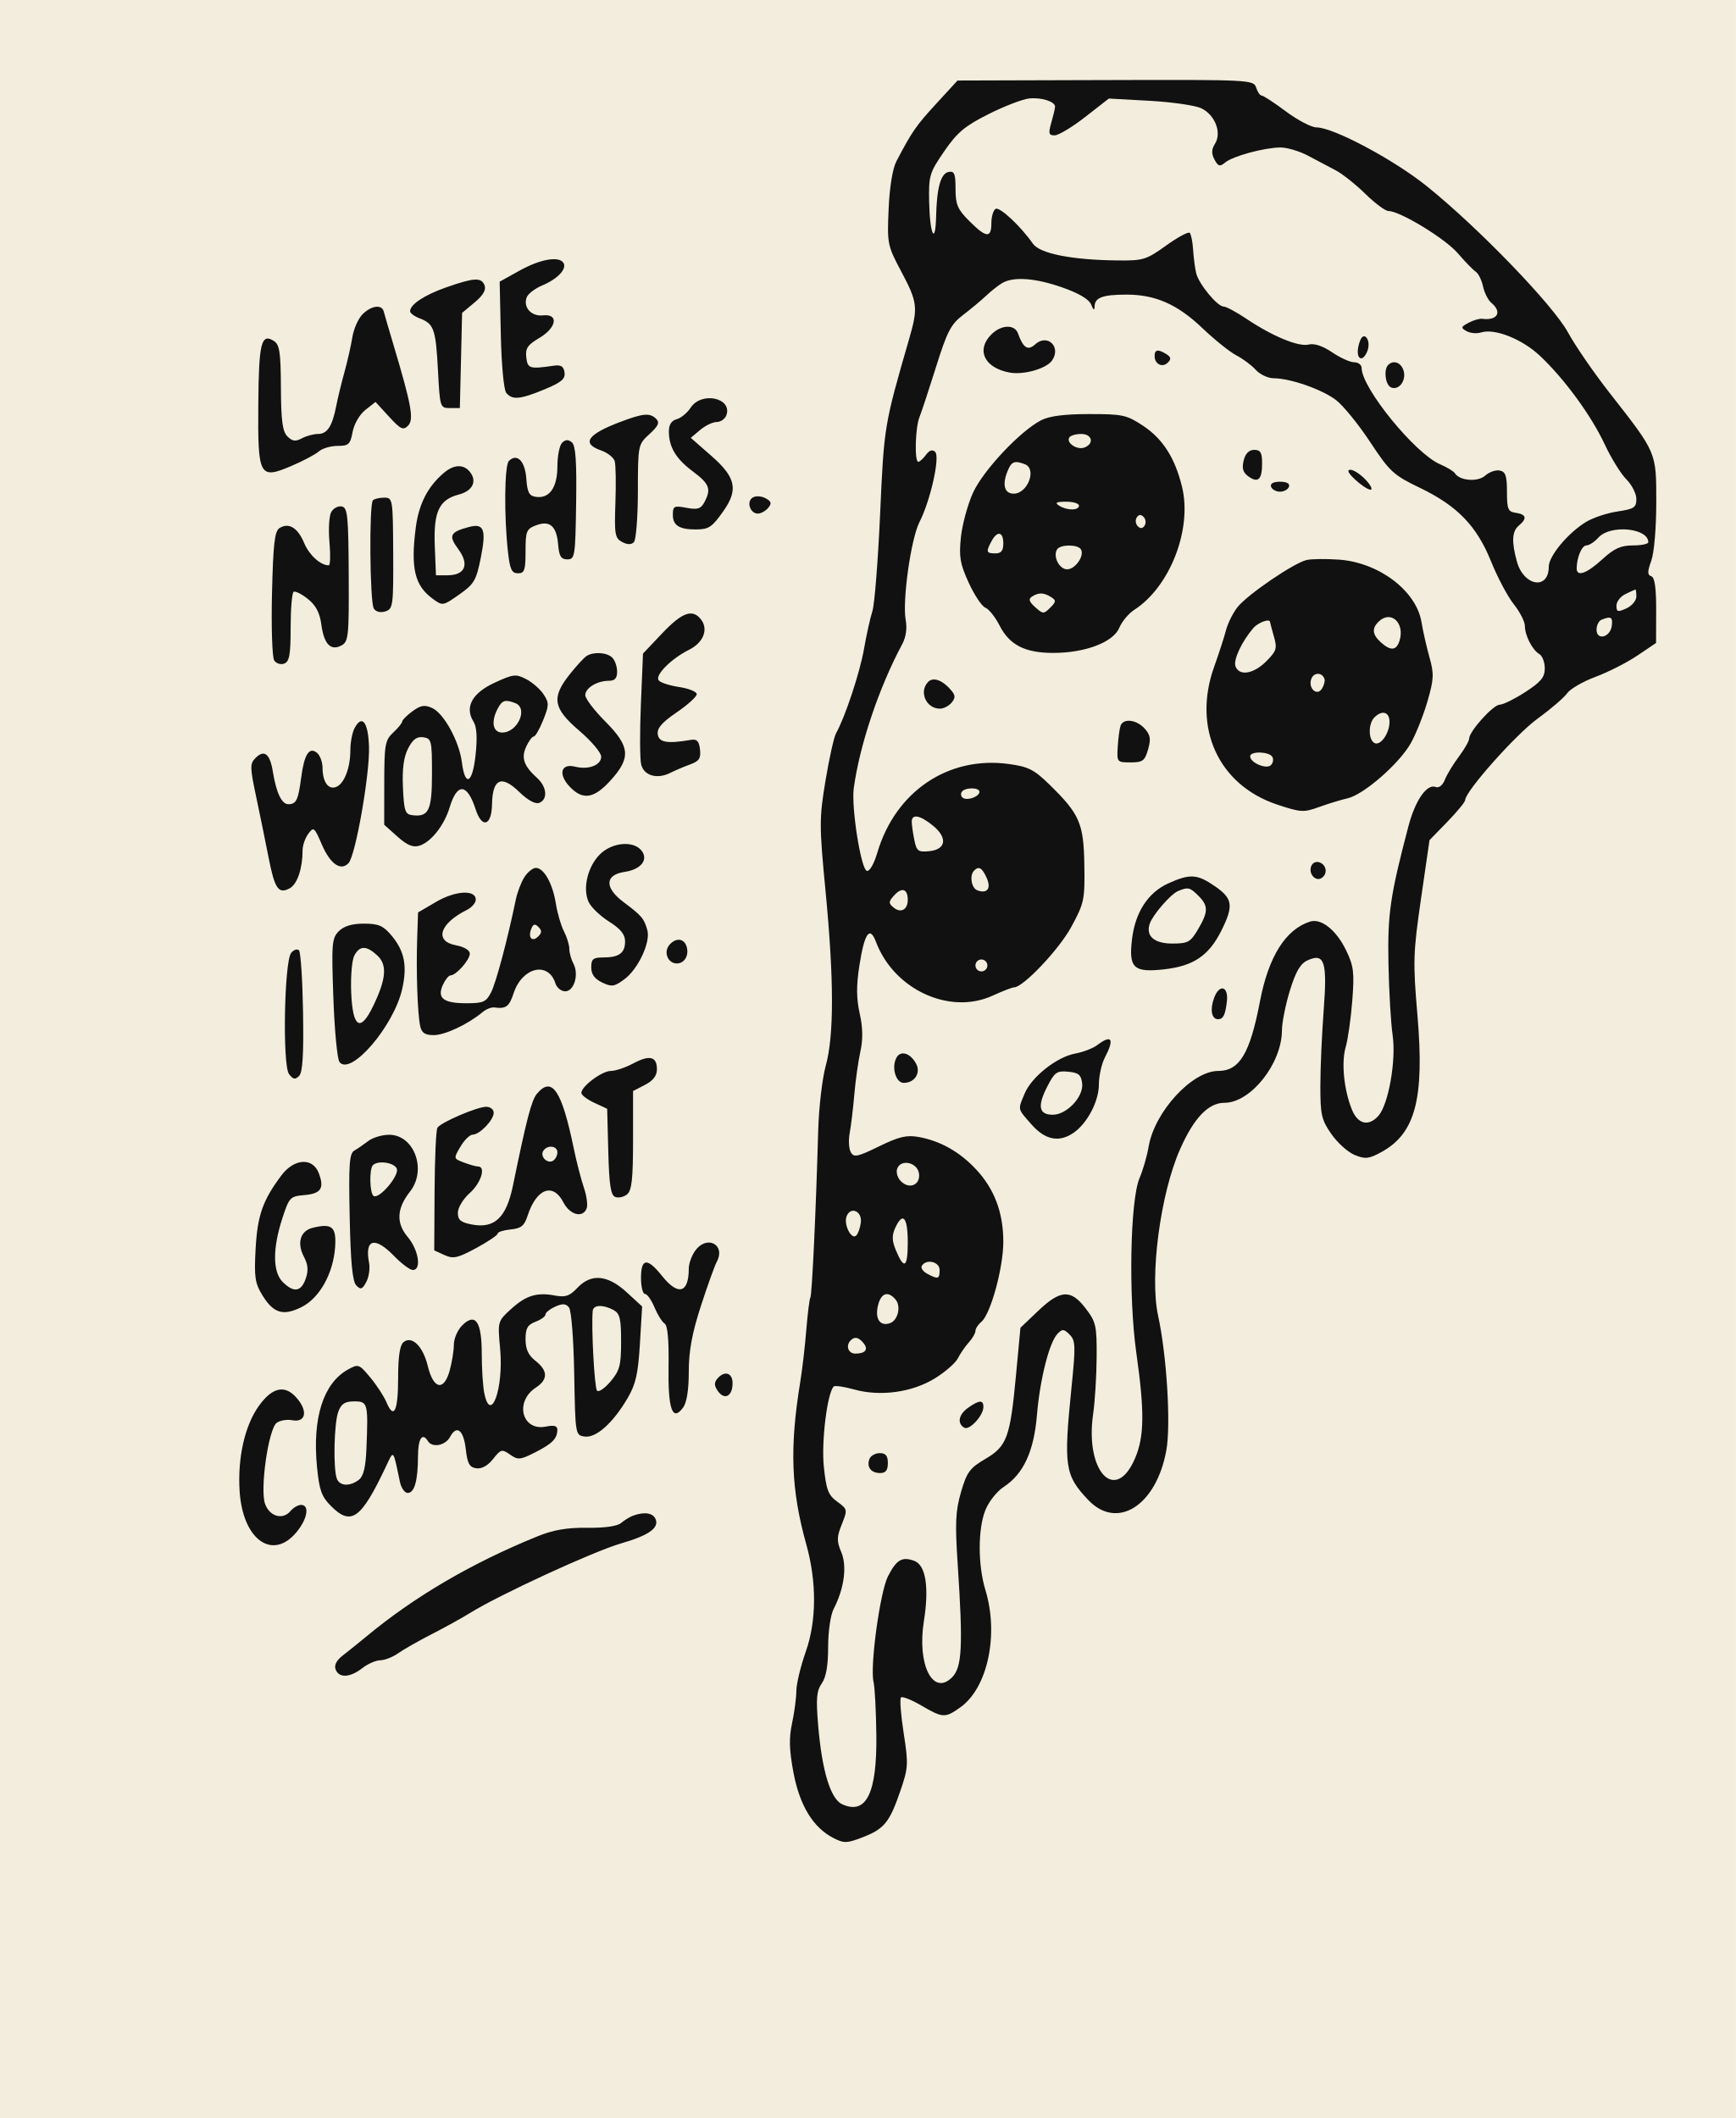
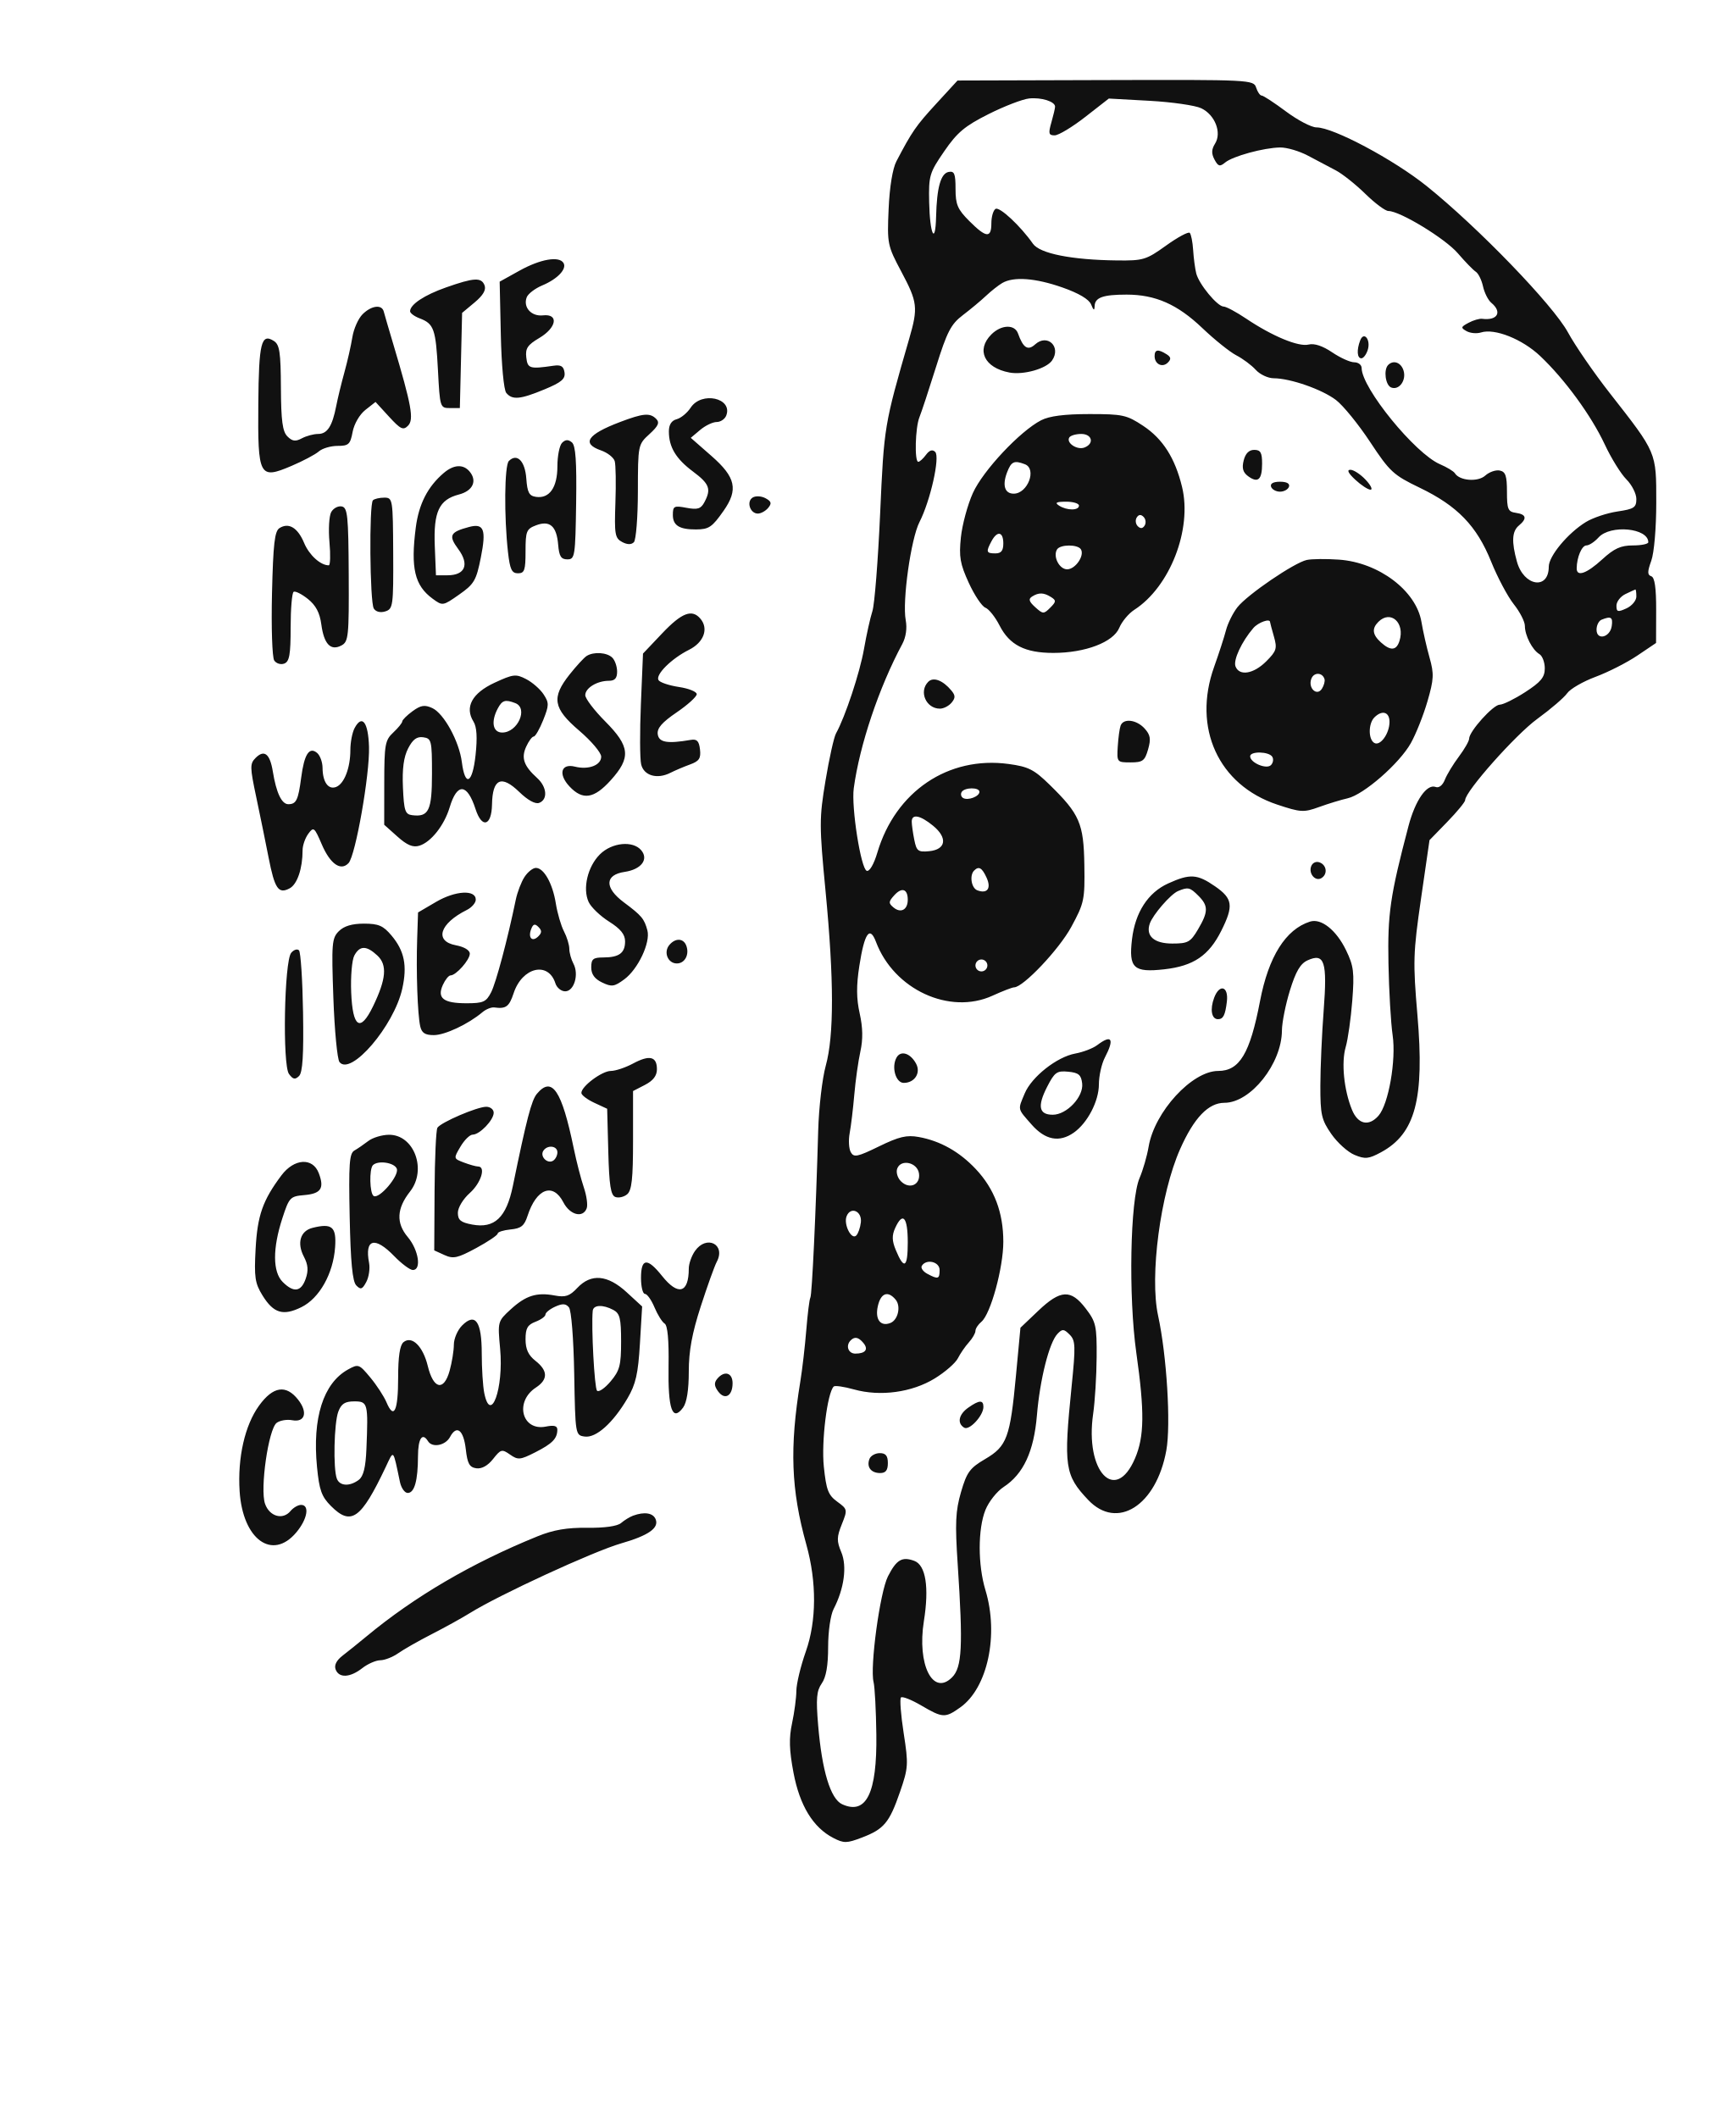
<svg xmlns="http://www.w3.org/2000/svg" viewBox="0 0 436 532" role="img">
-   <rect width="436" height="532" fill="#f2eddc" />
  <path d="M 235.124 26.079 C 230.063 31.588, 229.070 33.025, 225.156 40.500 C 224.190 42.345, 223.434 46.964, 223.193 52.500 C 222.811 61.252, 222.900 61.686, 226.400 68.264 C 230.457 75.888, 230.621 77.270, 228.386 85 C 222.067 106.859, 222.049 106.963, 221.062 129 C 220.533 140.825, 219.660 151.850, 219.122 153.500 C 218.584 155.150, 217.633 159.425, 217.009 163 C 215.969 168.961, 212.294 180.052, 209.980 184.215 C 209.456 185.158, 208.269 190.494, 207.342 196.071 C 205.762 205.586, 205.763 207.302, 207.353 223.856 C 209.484 246.048, 209.499 260.095, 207.400 267.701 C 206.519 270.891, 205.666 278.225, 205.504 284 C 204.929 304.427, 203.951 325.271, 203.536 325.942 C 203.304 326.316, 202.845 329.970, 202.515 334.061 C 202.186 338.153, 201.510 343.975, 201.015 347 C 198.287 363.666, 198.677 374.182, 202.534 388 C 205.153 397.378, 205.102 407.166, 202.395 414.834 C 201.101 418.500, 200.033 422.940, 200.021 424.701 C 200.009 426.461, 199.524 430.122, 198.942 432.835 C 198.136 436.593, 198.221 439.555, 199.299 445.264 C 200.858 453.521, 204.213 459.024, 209.286 461.648 C 211.958 463.029, 212.658 463.020, 216.500 461.553 C 222.034 459.440, 223.385 457.818, 226.055 450.084 C 228.145 444.031, 228.197 443.196, 226.973 435.329 C 226.260 430.743, 225.954 426.713, 226.293 426.374 C 226.632 426.035, 228.923 426.937, 231.383 428.379 C 236.797 431.552, 237.378 431.579, 241.211 428.849 C 248.059 423.974, 250.914 410.629, 247.511 399.409 C 245.592 393.083, 245.591 384.062, 247.509 379.270 C 248.340 377.197, 250.396 374.600, 252.080 373.500 C 257.051 370.251, 259.681 364.589, 260.441 355.500 C 261.197 346.457, 263.529 337.217, 265.606 335.036 C 266.828 333.752, 267.204 333.775, 268.653 335.224 C 270.136 336.708, 270.188 338.039, 269.153 348.247 C 267.113 368.367, 267.429 370.530, 273.316 376.750 C 280.591 384.436, 290.425 378.200, 292.945 364.303 C 294.118 357.834, 293.056 340.473, 290.875 330.463 C 288.710 320.528, 291.452 299.796, 296.409 288.627 C 299.899 280.765, 303.508 277, 307.554 277 C 314.130 277, 321.928 267.191, 321.978 258.855 C 321.990 256.851, 322.895 252.313, 323.989 248.771 C 325.463 243.999, 326.609 242.044, 328.413 241.222 C 332.676 239.279, 333.401 241.525, 332.465 253.774 C 332.015 259.673, 331.639 268.177, 331.632 272.670 C 331.619 279.977, 331.910 281.262, 334.382 284.829 C 335.902 287.023, 338.528 289.390, 340.217 290.090 C 342.884 291.195, 343.758 291.108, 346.863 289.431 C 355.493 284.770, 357.813 276.042, 356.014 255 C 354.868 241.585, 354.935 239.398, 356.909 225.766 L 359.044 211.032 363.522 206.424 C 365.985 203.890, 368 201.437, 368 200.974 C 368 198.804, 380.672 184.534, 386.117 180.572 C 389.473 178.130, 392.849 175.233, 393.619 174.134 C 394.388 173.036, 397.601 171.177, 400.759 170.003 C 403.916 168.829, 408.626 166.435, 411.224 164.684 L 415.948 161.500 415.974 153.333 C 415.992 147.671, 415.617 145.038, 414.750 144.746 C 413.750 144.410, 413.750 143.629, 414.750 140.842 C 415.466 138.847, 416 132.611, 416 126.248 C 416 113.461, 416.188 113.903, 404.295 98.707 C 400.331 93.643, 395.620 86.800, 393.826 83.500 C 390.083 76.619, 371.256 57.118, 358.331 46.735 C 350.055 40.086, 334.871 32, 330.661 32 C 329.396 32, 325.949 30.200, 323 28 C 320.051 25.800, 317.300 24, 316.887 24 C 316.473 24, 315.849 23.100, 315.500 22 C 314.879 20.045, 314.037 20.003, 277.683 20.113 L 240.500 20.226 235.124 26.079 M 258.500 24.733 C 256.850 24.902, 252.257 26.670, 248.292 28.661 C 242.322 31.660, 240.410 33.264, 237.157 38.005 C 233.439 43.423, 233.238 44.104, 233.375 50.791 C 233.542 58.896, 234.941 61.804, 235.118 54.417 C 235.294 47.120, 236.287 43.568, 238.258 43.189 C 239.711 42.909, 240 43.619, 240 47.460 C 240 51.383, 240.514 52.581, 243.467 55.533 C 247.703 59.770, 249 59.893, 249 56.059 C 249 54.441, 249.472 52.827, 250.048 52.470 C 251.053 51.849, 256.305 56.742, 259.444 61.223 C 261.173 63.692, 269.175 65.283, 280.535 65.417 C 287.153 65.495, 287.885 65.273, 292.883 61.681 C 295.805 59.581, 298.477 58.144, 298.821 58.488 C 299.165 58.831, 299.551 60.775, 299.680 62.806 C 299.808 64.838, 300.158 67.478, 300.457 68.673 C 301.132 71.378, 305.775 76.999, 307.339 77.004 C 307.978 77.007, 310.525 78.370, 313 80.034 C 319.550 84.438, 326.153 87.178, 328.685 86.543 C 330.105 86.186, 332.212 86.883, 334.587 88.494 C 336.617 89.872, 339.116 91, 340.140 91 C 341.163 91, 342 91.651, 342 92.446 C 342 97.448, 355.425 113.928, 361.682 116.607 C 363.432 117.357, 365.115 118.377, 365.422 118.874 C 366.595 120.771, 371.203 121.126, 373.043 119.461 C 374.038 118.561, 375.672 117.987, 376.676 118.185 C 378.149 118.477, 378.500 119.504, 378.500 123.523 C 378.500 127.923, 378.761 128.537, 380.750 128.820 C 383.365 129.191, 383.614 130.246, 381.500 132 C 379.755 133.448, 379.614 136.069, 381.009 141.091 C 382.730 147.288, 389 148.264, 389 142.335 C 389 139.672, 393.802 133.897, 398.320 131.126 C 400.069 130.053, 403.637 128.860, 406.250 128.474 C 410.422 127.858, 411 127.477, 411 125.341 C 411 124.003, 409.874 121.783, 408.497 120.406 C 407.120 119.029, 404.677 115.087, 403.068 111.645 C 399.668 104.374, 392.995 95.239, 386.827 89.413 C 382.329 85.165, 375.416 82.416, 371.976 83.508 C 370.911 83.846, 369.284 83.699, 368.360 83.182 C 366.847 82.335, 366.896 82.126, 368.851 81.080 C 370.046 80.440, 371.580 79.989, 372.261 80.077 C 376.131 80.576, 377.381 78.391, 374.564 76.053 C 373.775 75.398, 372.839 73.546, 372.486 71.937 C 372.133 70.328, 371.316 68.672, 370.670 68.256 C 370.025 67.840, 368.001 65.759, 366.174 63.631 C 362.990 59.923, 351.624 53, 348.720 53 C 347.955 53, 345.343 51.055, 342.915 48.678 C 340.487 46.302, 337.150 43.651, 335.500 42.789 C 333.850 41.927, 330.717 40.272, 328.539 39.111 C 326.360 37.950, 323.210 37.020, 321.539 37.044 C 317.410 37.104, 309.631 39.232, 307.709 40.826 C 306.385 41.925, 305.968 41.809, 305.047 40.088 C 304.238 38.576, 304.274 37.534, 305.187 36.072 C 306.912 33.310, 305.171 28.849, 301.723 27.196 C 300.222 26.476, 294.382 25.633, 288.746 25.321 L 278.500 24.755 272.575 29.377 C 269.317 31.920, 265.860 34, 264.895 34 C 263.391 34, 263.273 33.536, 264.070 30.757 C 264.581 28.973, 265 27.189, 265 26.792 C 265 25.503, 261.572 24.417, 258.500 24.733 M 130.500 67.974 L 125.500 70.750 125.789 84.070 C 125.955 91.720, 126.539 97.945, 127.162 98.695 C 128.676 100.519, 130.654 100.334, 136.774 97.798 C 141.012 96.042, 142.026 95.182, 141.790 93.548 C 141.564 91.987, 140.899 91.587, 138.997 91.866 C 133.027 92.740, 132.509 92.580, 132.184 89.755 C 131.926 87.513, 132.521 86.625, 135.434 84.906 C 139.822 82.317, 140.415 78.769, 136.385 79.212 C 133.446 79.536, 131.332 77.184, 132.297 74.668 C 132.636 73.785, 134.395 72.444, 136.206 71.687 C 140.044 70.082, 142.448 67.533, 141.527 66.044 C 140.422 64.256, 135.712 65.081, 130.500 67.974 M 112 72.206 C 106.566 74.122, 103 76.489, 103 78.180 C 103 78.658, 104.081 79.461, 105.403 79.963 C 108.994 81.328, 109.454 82.635, 110 93 C 110.491 102.333, 110.544 102.500, 113 102.500 L 115.500 102.500 115.784 90.545 L 116.067 78.590 119.207 75.968 C 121.344 74.184, 122.142 72.812, 121.705 71.673 C 120.915 69.614, 119.061 69.716, 112 72.206 M 251.740 71.085 C 250.773 71.649, 248.935 73.098, 247.657 74.305 C 246.378 75.512, 243.759 77.695, 241.837 79.156 C 238.846 81.429, 237.875 83.304, 235.103 92.156 C 233.322 97.845, 231.445 103.534, 230.932 104.797 C 229.881 107.386, 229.657 116, 230.640 116 C 230.992 116, 231.861 115.213, 232.572 114.250 C 233.446 113.067, 234.198 112.827, 234.892 113.510 C 236.154 114.751, 233.680 125.795, 230.947 131.122 C 228.793 135.318, 226.593 150.984, 227.486 155.764 C 227.868 157.809, 227.546 160.051, 226.625 161.764 C 220.793 172.613, 215.913 187.120, 214.437 198 C 213.791 202.757, 216.228 218.243, 217.699 218.733 C 218.397 218.966, 219.493 217.079, 220.363 214.150 C 224.925 198.789, 238.182 189.840, 253.332 191.896 C 258.303 192.571, 259.718 193.286, 263.609 197.089 C 271.188 204.498, 272.188 206.806, 272.354 217.286 C 272.492 226.018, 272.321 226.831, 269.066 232.833 C 266.013 238.464, 256.989 248, 254.712 248 C 254.260 248, 251.811 248.947, 249.269 250.105 C 238.497 255.013, 224.520 248.553, 220.021 236.587 C 218.462 232.441, 217.124 234.355, 215.847 242.555 C 215.064 247.583, 215.086 250.805, 215.927 254.563 C 216.720 258.106, 216.774 261.063, 216.102 264.099 C 215.566 266.520, 214.878 271.400, 214.573 274.944 C 214.267 278.488, 213.746 282.839, 213.413 284.612 C 213.080 286.385, 213.204 288.543, 213.689 289.408 C 214.459 290.784, 215.346 290.602, 220.789 287.946 C 225.807 285.498, 227.735 285.043, 230.755 285.591 C 236.168 286.573, 240.987 289.285, 245.104 293.665 C 249.750 298.609, 252 304.564, 252 311.915 C 252 318.445, 248.812 330.081, 246.497 332.003 C 245.674 332.686, 245 333.717, 245 334.294 C 245 334.871, 244.252 336.169, 243.339 337.178 C 242.425 338.188, 241.188 339.988, 240.589 341.178 C 239.990 342.368, 237.373 344.646, 234.774 346.241 C 229.046 349.754, 221.070 350.839, 214.497 348.999 C 211.992 348.298, 209.700 347.966, 209.404 348.262 C 207.781 349.886, 206.270 362.114, 206.919 368.382 C 207.525 374.239, 208.023 375.541, 210.283 377.188 C 212.879 379.079, 212.904 379.200, 211.436 382.869 C 210.147 386.091, 210.129 387.077, 211.309 389.884 C 212.792 393.411, 212.029 399.046, 209.378 404.154 C 208.599 405.656, 208 409.794, 208 413.682 C 208 418.362, 207.490 421.283, 206.401 422.838 C 205.097 424.699, 204.929 426.631, 205.488 433.310 C 206.449 444.786, 208.596 451.859, 211.525 453.193 C 217.588 455.956, 220.303 450.413, 220.110 435.664 C 220.032 429.644, 219.719 423.730, 219.416 422.521 C 218.459 418.707, 221.016 399.889, 223.027 395.947 C 225.171 391.745, 226.577 390.920, 229.650 392.062 C 232.526 393.132, 233.407 398.693, 232.048 407.199 C 230.302 418.128, 234.315 426.129, 239.129 421.315 C 241.642 418.802, 241.906 413.523, 240.547 392.990 C 239.855 382.543, 239.992 379.538, 241.378 374.771 C 242.829 369.779, 243.591 368.738, 247.438 366.484 C 252.913 363.275, 253.716 361.102, 255.175 345.533 L 256.303 333.500 260.770 329.250 C 266.378 323.914, 268.973 323.788, 272.699 328.670 C 275.279 332.050, 275.495 333.016, 275.441 340.920 C 275.409 345.639, 275.013 352.043, 274.561 355.152 C 272.460 369.624, 280.155 377.803, 285.075 366.326 C 287.429 360.834, 287.506 354.646, 285.405 339.784 C 283.405 325.644, 283.857 301.388, 286.222 295.898 C 287.076 293.917, 288.099 290.372, 288.497 288.020 C 289.977 279.260, 299.401 269, 305.967 269 C 311.340 269, 313.955 264.637, 316.475 251.468 C 318.618 240.268, 322.917 233.431, 329.037 231.488 C 331.843 230.598, 335.633 233.611, 338.090 238.687 C 340.005 242.642, 340.200 244.227, 339.647 251.354 C 339.300 255.834, 338.556 261.075, 337.995 263 C 336.859 266.893, 337.550 273.794, 339.572 278.750 C 341.066 282.411, 343.788 283.024, 346.231 280.250 C 348.760 277.378, 350.706 266.279, 349.781 260 C 349.336 256.975, 348.865 248.875, 348.736 242 C 348.500 229.511, 349.154 225.022, 353.763 207.500 C 355.466 201.023, 358.383 196.826, 360.593 197.674 C 361.415 197.990, 362.347 197.254, 362.900 195.852 C 363.410 194.558, 364.991 191.950, 366.414 190.056 C 367.836 188.161, 369 186.126, 369 185.534 C 369 183.718, 375.048 177, 376.683 177 C 377.529 177, 380.421 175.574, 383.110 173.832 C 387.032 171.290, 388 170.113, 388 167.881 C 388 166.351, 387.391 164.740, 386.646 164.300 C 384.863 163.247, 383 159.620, 383 157.203 C 383 156.143, 381.745 153.695, 380.210 151.764 C 378.676 149.833, 376.116 145.015, 374.523 141.058 C 370.914 132.092, 366.044 127.058, 356.572 122.502 C 349.978 119.331, 349.060 118.483, 344.138 111.023 C 341.215 106.592, 337.357 101.849, 335.565 100.482 C 332.056 97.805, 324.108 95.028, 319.905 95.011 C 318.478 95.005, 316.454 94.054, 315.407 92.898 C 314.361 91.741, 312.167 90.103, 310.531 89.258 C 308.896 88.412, 305.038 85.317, 301.959 82.379 C 295.733 76.441, 290.197 74, 282.956 74 C 277.055 74, 275.019 74.725, 274.937 76.857 C 274.888 78.109, 274.678 78.019, 274.052 76.476 C 273.525 75.175, 270.957 73.653, 266.866 72.216 C 260.072 69.829, 254.600 69.420, 251.740 71.085 M 91.056 78.944 C 89.986 80.014, 88.838 82.601, 88.503 84.694 C 88.168 86.787, 87.270 90.750, 86.509 93.500 C 85.747 96.250, 84.817 100.075, 84.443 102 C 83.459 107.064, 82.203 109, 79.899 109 C 78.782 109, 76.946 109.494, 75.818 110.098 C 74.214 110.956, 73.423 110.851, 72.190 109.618 C 70.959 108.388, 70.600 105.700, 70.556 97.386 C 70.509 88.432, 70.225 86.556, 68.778 85.638 C 65.617 83.633, 65.003 86.113, 64.878 101.393 C 64.729 119.744, 65.116 120.474, 73.186 117.040 C 76.109 115.797, 79.210 114.154, 80.079 113.390 C 80.947 112.625, 83.064 112, 84.783 112 C 87.567 112, 87.982 111.615, 88.569 108.482 C 88.946 106.473, 90.321 104.106, 91.775 102.962 L 94.321 100.960 97.703 104.652 C 100.620 107.836, 101.278 108.148, 102.488 106.922 C 104.012 105.378, 103.367 101.813, 98.796 86.500 C 97.647 82.650, 96.562 78.938, 96.385 78.250 C 95.906 76.392, 93.264 76.736, 91.056 78.944 M 249 84 C 245.096 87.904, 247.226 92.389, 253.549 93.575 C 257.067 94.235, 262.804 92.614, 264.235 90.557 C 266.621 87.124, 263.069 83.722, 259.999 86.501 C 258.162 88.164, 256.995 87.419, 255.687 83.750 C 254.851 81.407, 251.467 81.533, 249 84 M 341.633 85.515 C 340.716 87.903, 340.856 90, 341.933 90 C 342.446 90, 343.165 89.055, 343.532 87.899 C 344.347 85.331, 342.563 83.091, 341.633 85.515 M 290 89.441 C 290 91.480, 291.960 92.440, 293.329 91.071 C 294.201 90.199, 294.119 89.687, 292.992 88.974 C 290.881 87.640, 290 87.777, 290 89.441 M 348.667 91.667 C 347.453 92.881, 347.975 96.777, 349.427 97.334 C 351.423 98.099, 353.294 95.503, 352.515 93.048 C 351.877 91.036, 349.979 90.354, 348.667 91.667 M 173.476 102.396 C 172.613 103.713, 171.028 105.021, 169.953 105.302 C 168.661 105.640, 168 106.674, 168 108.359 C 168 112.301, 169.762 115.234, 174.060 118.442 C 178.206 121.537, 178.689 122.844, 176.914 126.161 C 176.025 127.822, 175.208 128.074, 172.414 127.550 C 169.287 126.963, 169 127.114, 169 129.348 C 169 131.984, 170.643 133.009, 174.832 132.985 C 178.056 132.966, 178.849 132.428, 181.750 128.290 C 185.471 122.982, 184.791 119.874, 178.750 114.577 L 173.500 109.975 175.861 107.987 C 177.159 106.894, 179.024 106, 180.004 106 C 180.984 106, 182.067 105.268, 182.410 104.373 C 184.102 99.965, 176.213 98.219, 173.476 102.396 M 155.698 106.016 C 147.500 109.132, 145.989 111.403, 150.959 113.136 C 152.587 113.703, 154.135 114.917, 154.399 115.834 C 154.664 116.750, 154.741 121.453, 154.570 126.284 C 154.291 134.189, 154.458 135.175, 156.237 136.127 C 157.544 136.826, 158.551 136.849, 159.206 136.194 C 159.751 135.649, 160.205 129.909, 160.215 123.439 C 160.233 111.757, 160.253 111.656, 163.118 109.039 C 165.365 106.987, 165.738 106.138, 164.802 105.202 C 163.242 103.642, 161.544 103.794, 155.698 106.016 M 261.500 105.560 C 256.194 108.298, 246.902 118.204, 244.360 123.833 C 243.036 126.766, 241.680 131.773, 241.346 134.960 C 240.834 139.866, 241.136 141.618, 243.321 146.389 C 244.740 149.489, 246.617 152.300, 247.493 152.636 C 248.369 152.972, 249.970 154.982, 251.052 157.103 C 253.561 162.020, 257.441 164, 264.566 164 C 272.563 164, 279.628 161.311, 281.125 157.698 C 281.775 156.129, 283.475 154.093, 284.903 153.173 C 293.848 147.413, 299.470 132.949, 296.897 122.318 C 295.139 115.056, 292.071 110.236, 287.120 106.956 C 282.996 104.224, 281.968 104, 273.579 104.006 C 267.353 104.010, 263.557 104.499, 261.500 105.560 M 268.570 109.887 C 267.729 111.248, 270.541 113.114, 272.373 112.410 C 274.906 111.438, 274.324 109, 271.559 109 C 270.216 109, 268.871 109.399, 268.570 109.887 M 141.176 111.224 C 140.529 111.871, 140 114.528, 140 117.129 C 140 122.444, 138.010 125.286, 134.625 124.803 C 132.894 124.556, 132.443 123.703, 132.190 120.196 C 131.872 115.780, 129.852 113.748, 127.810 115.790 C 126.698 116.902, 126.580 129.754, 127.598 138.750 C 128.084 143.036, 128.542 144, 130.097 144 C 131.738 144, 132 143.240, 132 138.475 C 132 133.434, 132.229 132.863, 134.622 131.954 C 138.099 130.632, 139.803 132.122, 140.194 136.826 C 140.436 139.731, 140.918 140.500, 142.500 140.500 C 144.396 140.500, 144.511 139.764, 144.708 126.337 C 144.862 115.831, 144.585 111.900, 143.634 111.111 C 142.721 110.354, 142.014 110.386, 141.176 111.224 M 312.372 115.656 C 311.884 117.597, 312.188 118.664, 313.500 119.624 C 315.971 121.430, 317 120.494, 317 116.441 C 317 113.678, 316.610 113, 315.019 113 C 313.709 113, 312.812 113.899, 312.372 115.656 M 252.934 118.672 C 251.702 121.914, 252.358 124, 254.608 124 C 258.124 124, 260.486 117.784, 257.418 116.607 C 254.720 115.572, 253.985 115.910, 252.934 118.672 M 111.478 118.783 C 107.442 122.210, 105.195 126.586, 104.430 132.511 C 103.113 142.702, 104.144 147.069, 108.646 150.371 C 111.180 152.229, 111.223 152.222, 115.348 149.329 C 119.098 146.699, 119.623 145.798, 120.772 140.030 C 122.172 132.997, 121.547 131.374, 117.823 132.364 C 113 133.647, 112.578 134.510, 115.101 137.923 C 117.956 141.784, 116.836 144.500, 112.391 144.500 L 109.500 144.500 109.204 137.145 C 108.858 128.536, 110.276 125.504, 115.254 124.214 C 118.751 123.308, 119.922 120.816, 117.960 118.452 C 116.374 116.541, 113.974 116.664, 111.478 118.783 M 340.405 120.500 C 341.889 121.875, 343.608 123, 344.226 123 C 344.843 123, 344.292 121.875, 343 120.500 C 341.708 119.125, 339.989 118, 339.180 118 C 338.211 118, 338.630 118.854, 340.405 120.500 M 319.250 122.250 C 319.479 122.938, 320.492 123.500, 321.500 123.500 C 322.508 123.500, 323.521 122.938, 323.750 122.250 C 324.014 121.458, 323.189 121, 321.500 121 C 319.811 121, 318.986 121.458, 319.250 122.250 M 189.050 124.969 C 187.417 125.978, 188.388 129, 190.346 129 C 191.121 129, 192.289 128.356, 192.942 127.570 C 193.887 126.432, 193.748 125.935, 192.261 125.140 C 191.226 124.586, 189.793 124.510, 189.050 124.969 M 93.667 125.667 C 92.683 126.651, 92.885 151.271, 93.890 152.857 C 94.414 153.684, 95.547 153.961, 96.789 153.567 C 98.716 152.955, 98.823 152.160, 98.758 138.960 C 98.691 125.307, 98.642 125, 96.511 125 C 95.313 125, 94.033 125.300, 93.667 125.667 M 266 127 C 267.965 128.270, 271 128.270, 271 127 C 271 126.450, 269.538 126.007, 267.750 126.015 C 265.284 126.027, 264.862 126.264, 266 127 M 83.193 128.620 C 82.659 129.574, 82.459 132.975, 82.750 136.177 C 83.040 139.380, 82.961 142, 82.573 142 C 80.490 142, 77.659 139.428, 76.384 136.376 C 74.782 132.543, 72.525 131.179, 70.206 132.642 C 68.978 133.416, 68.613 136.588, 68.317 149.051 C 68.116 157.548, 68.366 165.128, 68.874 165.896 C 69.382 166.663, 70.519 167.015, 71.399 166.677 C 72.693 166.181, 73 164.436, 73 157.590 C 73 152.931, 73.338 148.909, 73.750 148.654 C 74.163 148.399, 75.772 149.204, 77.325 150.442 C 79.328 152.040, 80.311 153.897, 80.704 156.832 C 81.371 161.805, 83.064 163.571, 85.773 162.121 C 87.531 161.181, 87.668 159.839, 87.587 144.316 C 87.510 129.480, 87.306 127.492, 85.832 127.207 C 84.914 127.030, 83.727 127.666, 83.193 128.620 M 285.500 130 C 285.101 130.646, 285.224 131.624, 285.774 132.174 C 286.441 132.841, 287.016 132.783, 287.500 132 C 287.899 131.354, 287.776 130.376, 287.226 129.826 C 286.559 129.159, 285.984 129.217, 285.500 130 M 401.500 135 C 400.505 136.100, 399.137 137, 398.462 137 C 397.306 137, 396.044 139.964, 396.014 142.750 C 395.989 144.971, 398.517 144.084, 402.430 140.500 C 405.422 137.760, 407.092 137, 410.126 137 C 412.257 137, 414 136.640, 414 136.200 C 414 132.622, 404.480 131.708, 401.500 135 M 249.035 135.934 C 247.596 138.623, 247.715 139, 250 139 C 251.467 139, 252 138.333, 252 136.500 C 252 133.523, 250.481 133.233, 249.035 135.934 M 265.494 138.009 C 264.411 139.762, 266.057 143, 268.032 143 C 270.096 143, 272.464 139.559, 271.487 137.979 C 270.693 136.694, 266.294 136.716, 265.494 138.009 M 328.218 140.652 C 325.065 141.337, 313.289 149.362, 310.805 152.521 C 309.682 153.949, 308.388 156.553, 307.930 158.308 C 307.472 160.064, 306.131 164.200, 304.950 167.500 C 299.464 182.828, 306.036 197.187, 320.784 202.095 C 326.712 204.067, 327.440 204.109, 331.326 202.702 C 333.622 201.870, 336.842 200.887, 338.483 200.517 C 342.517 199.608, 351.476 191.790, 354.354 186.667 C 355.642 184.375, 357.522 179.649, 358.532 176.164 C 360.146 170.595, 360.209 169.263, 359.053 165.164 C 358.329 162.599, 357.415 158.572, 357.022 156.215 C 355.713 148.378, 346.313 141.279, 336.306 140.569 C 333.113 140.343, 329.473 140.380, 328.218 140.652 M 408.250 149.220 C 407.012 149.817, 406 151.127, 406 152.131 C 406 153.716, 406.330 153.807, 408.500 152.818 C 409.875 152.192, 411 150.851, 411 149.839 C 411 148.828, 410.887 148.030, 410.750 148.068 C 410.613 148.105, 409.488 148.624, 408.250 149.220 M 259.226 149.839 C 258.255 150.455, 258.440 151.089, 260.007 152.507 C 261.950 154.265, 262.156 154.273, 263.781 152.647 C 265.287 151.141, 265.314 150.810, 264 149.979 C 262.164 148.818, 260.893 148.781, 259.226 149.839 M 166.318 159.082 L 161.500 164.164 160.972 176.832 C 160.681 183.800, 160.712 190.625, 161.039 192 C 161.717 194.845, 165.066 195.805, 168.399 194.110 C 169.555 193.522, 171.767 192.582, 173.316 192.020 C 175.612 191.188, 176.074 190.491, 175.816 188.250 C 175.572 186.127, 175.044 185.579, 173.500 185.845 C 167.628 186.857, 165.499 186.496, 165.205 184.437 C 164.988 182.921, 166.247 181.463, 169.953 178.937 C 172.727 177.047, 174.997 174.989, 174.998 174.364 C 174.999 173.738, 172.985 172.925, 170.523 172.556 C 168.061 172.187, 165.756 171.414, 165.400 170.838 C 164.563 169.485, 168.647 165.420, 173.052 163.221 C 176.760 161.370, 178.036 157.953, 175.954 155.445 C 173.842 152.899, 171.254 153.876, 166.318 159.082 M 346.200 156.200 C 344.516 157.884, 344.704 159.422, 346.829 161.345 C 349.256 163.542, 350.728 163.433, 351.500 161 C 352.949 156.433, 349.285 153.115, 346.200 156.200 M 402.250 155.662 C 401.563 155.940, 401 157.062, 401 158.157 C 401 160.952, 404.407 160.134, 404.820 157.240 C 405.138 155.011, 404.633 154.701, 402.250 155.662 M 314.803 157.750 C 311.867 161.158, 309.709 165.798, 310.319 167.389 C 311.278 169.887, 314.858 169.296, 318.040 166.114 C 320.628 163.526, 320.826 162.881, 319.963 159.871 C 319.433 158.024, 319 156.398, 319 156.257 C 319 155.266, 316.032 156.322, 314.803 157.750 M 147.334 164.773 C 146.692 165.181, 144.779 167.261, 143.084 169.395 C 138.449 175.226, 138.908 177.913, 145.500 183.544 C 148.525 186.128, 151 189.058, 151 190.054 C 151 192.210, 147.818 193.422, 144.406 192.566 C 140.900 191.686, 140.144 194.460, 143.048 197.551 C 146.353 201.069, 149.187 200.643, 153.384 195.997 C 158.528 190.303, 158.265 187.489, 152 181.191 C 149.250 178.426, 147 175.468, 147 174.617 C 147 172.813, 149.974 171, 152.934 171 C 154.423 171, 155 170.358, 155 168.700 C 155 167.435, 154.460 165.860, 153.800 165.200 C 152.460 163.860, 149.116 163.639, 147.334 164.773 M 124.201 171.498 C 118.566 174.109, 116.662 177.627, 118.923 181.248 C 119.756 182.583, 119.921 185.221, 119.448 189.640 C 118.676 196.853, 116.815 197.814, 116 191.422 C 115.334 186.195, 111.486 179.179, 108.553 177.842 C 106.656 176.978, 105.682 177.134, 103.626 178.632 C 102.216 179.660, 101.049 180.820, 101.031 181.211 C 101.014 181.602, 99.993 182.860, 98.762 184.007 C 96.720 185.910, 96.523 187.015, 96.512 196.628 L 96.500 207.163 99.817 210.127 C 102.250 212.302, 103.716 212.915, 105.317 212.429 C 108.244 211.540, 111.575 207.329, 112.940 202.792 C 114.818 196.548, 117.340 196.725, 119.449 203.249 C 121.045 208.188, 123.483 207.485, 123.578 202.060 C 123.691 195.596, 125.923 194.564, 130.404 198.907 C 132.573 201.009, 134.454 202.040, 135.434 201.664 C 137.644 200.815, 137.378 197.652, 134.907 195.416 C 131.562 192.389, 130.864 190.394, 132.156 187.557 C 132.797 186.151, 133.650 185, 134.052 185 C 134.454 185, 135.524 183.148, 136.430 180.883 C 137.922 177.153, 137.932 176.545, 136.529 174.404 C 135.678 173.105, 133.710 171.384, 132.157 170.581 C 129.567 169.242, 128.907 169.318, 124.201 171.498 M 329.368 170.484 C 328.471 172.820, 330.766 174.985, 332.025 172.992 C 332.544 172.171, 332.834 171.078, 332.671 170.563 C 332.132 168.856, 330.012 168.806, 329.368 170.484 M 233.153 171.247 C 230.716 173.684, 232.586 178, 236.078 178 C 237 178, 238.315 177.325, 239 176.500 C 239.995 175.301, 239.986 174.688, 238.955 173.445 C 236.825 170.879, 234.429 169.971, 233.153 171.247 M 125.035 177.934 C 123.257 181.258, 123.756 184, 126.140 184 C 130.034 184, 132.746 177.884, 129.418 176.607 C 126.902 175.642, 126.138 175.873, 125.035 177.934 M 345.200 180.200 C 343.673 181.727, 343.644 185.662, 345.152 186.594 C 346.643 187.515, 349 184.278, 349 181.309 C 349 178.815, 347.131 178.269, 345.200 180.200 M 89.068 182.873 C 88.480 183.971, 88 186.444, 88 188.369 C 88 192.890, 86.459 196.887, 84.414 197.671 C 82.452 198.424, 81.036 196.426, 81.015 192.872 C 81.007 191.427, 80.385 189.734, 79.633 189.110 C 77.675 187.486, 76.412 189.457, 75.646 195.333 C 74.911 200.965, 74.410 202, 72.420 202 C 70.746 202, 69.395 199.150, 68.525 193.785 C 67.803 189.331, 66.374 188.197, 64.209 190.362 C 62.744 191.827, 62.757 192.653, 64.362 200.230 C 65.325 204.779, 66.714 211.579, 67.449 215.343 C 68.996 223.265, 69.935 224.641, 72.761 223.128 C 74.660 222.112, 76 218.156, 76 213.566 C 76 212.365, 76.641 210.509, 77.424 209.441 C 78.770 207.608, 78.959 207.756, 80.827 212.106 C 82.944 217.035, 85.601 218.885, 87.550 216.787 C 89.302 214.900, 92.895 194.459, 92.683 187.588 C 92.491 181.376, 90.947 179.362, 89.068 182.873 M 281.463 182.250 C 281.202 182.938, 280.879 185.300, 280.744 187.500 C 280.503 191.444, 280.549 191.500, 283.963 191.500 C 287.013 191.500, 287.536 191.112, 288.360 188.241 C 289.113 185.615, 288.945 184.596, 287.492 182.991 C 285.469 180.755, 282.183 180.351, 281.463 182.250 M 102.513 187.975 C 101.394 190.139, 100.999 193.100, 101.205 197.787 C 101.462 203.632, 101.758 204.533, 103.500 204.756 C 107.694 205.292, 108.500 203.604, 108.500 194.288 C 108.500 186.005, 108.374 185.482, 106.308 185.188 C 104.704 184.960, 103.686 185.707, 102.513 187.975 M 314 189.965 C 314 191.584, 318.083 193.317, 319.220 192.180 C 319.773 191.627, 319.923 190.685, 319.554 190.087 C 318.723 188.743, 314 188.639, 314 189.965 M 241.543 198.931 C 241.226 199.443, 241.384 200.119, 241.893 200.434 C 243.076 201.165, 246 200.067, 246 198.893 C 246 197.710, 242.278 197.741, 241.543 198.931 M 229 206.375 C 229 207.131, 229.286 209.180, 229.636 210.928 C 230.205 213.773, 230.597 214.075, 233.377 213.803 C 237.621 213.389, 238.068 210.445, 234.349 207.402 C 231.117 204.758, 229 204.352, 229 206.375 M 150.661 214.612 C 147.596 217.677, 146.297 223.162, 147.836 226.540 C 148.434 227.853, 150.741 230.074, 152.962 231.476 C 155.871 233.312, 157 234.704, 157 236.454 C 157 239.384, 155.494 240.491, 151.500 240.496 C 148.972 240.499, 148.500 240.891, 148.500 242.987 C 148.500 244.708, 149.339 245.875, 151.230 246.781 C 153.646 247.939, 154.288 247.847, 156.817 245.977 C 160.259 243.432, 163.415 236.736, 162.604 233.698 C 161.822 230.768, 161.166 229.985, 156.693 226.650 C 151.784 222.990, 151.871 219.740, 156.896 219 C 161.041 218.390, 162.975 215.880, 161.070 213.584 C 158.989 211.077, 153.670 211.602, 150.661 214.612 M 329.329 217.584 C 328.613 219.451, 330.390 221.495, 331.913 220.554 C 333.501 219.573, 333.241 217.306, 331.462 216.624 C 330.571 216.282, 329.674 216.686, 329.329 217.584 M 131.746 220.265 C 130.930 221.510, 129.938 224.098, 129.542 226.015 C 127.479 235.993, 124.597 246.813, 123.353 249.250 C 122.117 251.670, 121.376 252, 117.174 252 C 111.362 252, 109.716 250.718, 111.238 247.377 C 111.834 246.070, 112.699 245, 113.161 245 C 114.546 245, 118 241.107, 118 239.545 C 118 238.675, 116.595 237.827, 114.500 237.434 C 109.021 236.406, 110.396 231.980, 117.257 228.559 C 118.491 227.944, 119.500 226.779, 119.500 225.970 C 119.500 223.409, 114.370 223.699, 109.536 226.532 L 105 229.190 104.779 235.845 C 104.505 244.085, 104.875 254.756, 105.539 257.750 C 105.918 259.457, 106.744 260, 108.962 260 C 111.755 260, 117.631 257.234, 121.152 254.262 C 122.061 253.495, 123.411 252.951, 124.152 253.052 C 127.088 253.455, 127.890 252.863, 129.012 249.465 C 131.170 242.924, 137.718 241.385, 139.500 246.999 C 139.849 248.100, 140.956 249, 141.959 249 C 144.201 249, 145.466 244.739, 144.024 242.045 C 143.461 240.993, 142.997 239.314, 142.994 238.316 C 142.990 237.317, 142.387 235.348, 141.652 233.941 C 140.918 232.533, 139.998 229.383, 139.608 226.941 C 138.805 221.910, 136.611 218, 134.592 218 C 133.843 218, 132.562 219.019, 131.746 220.265 M 244.667 218.667 C 243.464 219.869, 243.969 223.051, 245.452 223.620 C 247.968 224.585, 249.030 223.159, 247.802 220.464 C 246.655 217.947, 245.849 217.485, 244.667 218.667 M 293.405 221.904 C 288.341 224.204, 285.123 229.168, 284.324 235.913 C 283.464 243.170, 284.720 244.339, 292.436 243.471 C 299.775 242.645, 303.628 240.036, 306.755 233.777 C 309.885 227.509, 309.634 225.711, 305.196 222.636 C 300.709 219.526, 298.889 219.413, 293.405 221.904 M 224.608 224.880 C 223.150 226.492, 223.129 226.862, 224.431 227.943 C 226.260 229.460, 228 228.513, 228 226 C 228 223.265, 226.514 222.775, 224.608 224.880 M 295.879 223.820 C 294.029 224.596, 289.552 229.757, 288.784 232 C 287.723 235.098, 289.873 237, 294.436 237 C 298.380 237, 299.006 236.655, 300.901 233.443 C 303.513 229.017, 303.530 227.530, 301 225 C 298.865 222.865, 298.408 222.760, 295.879 223.820 M 85.100 233.900 C 83.353 235.647, 83.243 236.989, 83.730 250.650 C 84.021 258.817, 84.715 266.073, 85.271 266.773 C 88.112 270.347, 98.937 257.708, 101.029 248.372 C 102.331 242.561, 101.581 238.844, 98.326 234.976 C 96.245 232.503, 95.077 232, 91.411 232 C 88.411 232, 86.392 232.608, 85.100 233.900 M 133.409 233.376 C 132.562 235.584, 133.689 236.711, 135.217 235.183 C 136.119 234.281, 136.122 233.722, 135.233 232.833 C 134.343 231.943, 133.909 232.072, 133.409 233.376 M 168.105 237.373 C 166.599 239.189, 167.750 242, 170 242 C 172.028 242, 173.218 239.732, 172.362 237.500 C 171.643 235.626, 169.606 235.565, 168.105 237.373 M 73.140 239.331 C 71.392 241.437, 70.916 267.509, 72.585 269.767 C 73.599 271.139, 74.125 271.244, 75.111 270.272 C 76.016 269.380, 76.290 265.008, 76.116 254.272 C 75.984 246.147, 75.525 239.143, 75.096 238.708 C 74.666 238.272, 73.786 238.552, 73.140 239.331 M 88.992 240.016 C 88.398 241.124, 88.045 245.282, 88.207 249.255 C 88.568 258.146, 90.490 259.385, 93.685 252.786 C 97.010 245.917, 97.315 242.371, 94.784 240.013 C 92.046 237.462, 90.358 237.463, 88.992 240.016 M 245 242.500 C 245 243.325, 245.675 244, 246.500 244 C 247.325 244, 248 243.325, 248 242.500 C 248 241.675, 247.325 241, 246.500 241 C 245.675 241, 245 241.675, 245 242.500 M 304.965 250.591 C 303.857 253.508, 304.292 256, 305.910 256 C 307.236 256, 307.737 255.012, 308.149 251.587 C 308.612 247.741, 306.321 247.024, 304.965 250.591 M 275.576 262.519 C 274.518 263.320, 272.043 264.269, 270.076 264.628 C 265.454 265.473, 259.118 270.473, 257.371 274.654 C 255.612 278.864, 255.501 278.362, 259.104 282.465 C 262.527 286.364, 266.064 287.044, 269.695 284.501 C 273.136 282.091, 275.999 276.592, 276.006 272.382 C 276.010 270.247, 276.685 267.211, 277.506 265.636 C 279.971 260.911, 279.247 259.742, 275.576 262.519 M 225.183 265.637 C 223.843 268.031, 224.973 272, 226.994 272 C 229.727 272, 231.338 269.499, 230.097 267.182 C 228.674 264.522, 226.236 263.756, 225.183 265.637 M 159.016 267.129 C 157.099 268.158, 154.582 269, 153.421 269 C 151.190 269, 145.985 272.892, 146.022 274.532 C 146.034 275.064, 147.496 276.175, 149.272 277 L 152.500 278.500 152.784 289.295 C 153.006 297.709, 153.395 300.214, 154.547 300.656 C 155.360 300.968, 156.695 300.668, 157.513 299.989 C 158.682 299.019, 159 296.116, 159 286.403 L 159 274.051 162 272.500 C 164.052 271.439, 165 270.200, 165 268.581 C 165 265.353, 163.157 264.905, 159.016 267.129 M 262.981 273.037 C 260.509 277.883, 260.948 280, 264.423 280 C 267.940 280, 272.192 275.478, 271.807 272.148 C 271.556 269.979, 270.921 269.444, 268.301 269.190 C 265.436 268.913, 264.880 269.316, 262.981 273.037 M 134.847 274.750 C 133.496 276.366, 132.278 281.039, 128.814 297.894 C 127.184 305.823, 124.214 308.638, 118.590 307.583 C 115.712 307.043, 115 306.456, 115 304.620 C 115 303.337, 116.319 301.156, 118 299.658 C 120.828 297.138, 122.111 293, 120.065 293 C 119.551 293, 117.950 292.551, 116.507 292.003 C 113.889 291.007, 113.887 291, 115.658 288.003 C 116.633 286.351, 118.009 285, 118.716 285 C 120.479 285, 124 281.335, 124 279.500 C 124 278.675, 123.157 278, 122.127 278 C 119.845 278, 110.745 281.905, 109.867 283.262 C 109.519 283.800, 109.196 290.952, 109.150 299.156 L 109.066 314.073 111.633 315.242 C 113.852 316.254, 114.933 316.016, 119.600 313.491 C 122.570 311.885, 125 310.245, 125 309.848 C 125 309.451, 126.463 308.986, 128.250 308.813 C 130.881 308.560, 131.691 307.910, 132.501 305.402 C 134.724 298.527, 138.890 296.952, 141.500 302 C 143.149 305.189, 146.391 306.029, 147.355 303.518 C 147.668 302.702, 147.346 300.340, 146.639 298.268 C 145.933 296.195, 144.798 291.800, 144.117 288.500 C 141.091 273.827, 138.648 270.203, 134.847 274.750 M 92.500 286.600 C 91.400 287.445, 89.825 288.525, 89 288.998 C 87.743 289.720, 87.553 292.427, 87.829 305.680 C 88.065 317.079, 88.527 321.882, 89.481 322.867 C 90.595 324.017, 90.994 323.880, 91.998 322.005 C 92.654 320.779, 92.969 318.617, 92.698 317.201 C 91.547 311.177, 94.133 310.479, 99 315.500 C 100.866 317.425, 102.979 319, 103.696 319 C 105.922 319, 105.140 313.956, 102.411 310.712 C 99.447 307.189, 99.631 303.556, 102.991 299.284 C 107.295 293.813, 103.997 284.969, 97.677 285.032 C 95.930 285.049, 93.600 285.755, 92.500 286.600 M 136.446 289.087 C 135.573 290.499, 137.501 292.427, 138.913 291.554 C 139.511 291.184, 140 290.234, 140 289.441 C 140 287.757, 137.426 287.501, 136.446 289.087 M 70.669 295.250 C 65.986 301.506, 64.660 305.286, 64.202 313.685 C 63.814 320.810, 64.037 322.324, 65.928 325.383 C 68.706 329.878, 71.117 330.602, 75.720 328.323 C 80.231 326.090, 83.701 319.909, 84.168 313.276 C 84.529 308.146, 83.401 307.181, 78.488 308.414 C 75.429 309.181, 74.524 312.213, 76.326 315.653 C 77.382 317.668, 77.502 319.129, 76.782 321.195 C 75.629 324.502, 73.762 324.762, 71 322 C 68.478 319.478, 68.449 313.600, 70.921 306 C 72.625 300.761, 72.886 300.485, 76.411 300.186 C 80.630 299.829, 81.517 298.490, 80.066 294.672 C 78.545 290.673, 73.880 290.960, 70.669 295.250 M 93.667 292.667 C 92.703 293.631, 92.846 299.787, 93.847 300.405 C 95.246 301.270, 100.325 295.290, 99.661 293.560 C 99.066 292.009, 94.939 291.394, 93.667 292.667 M 225.359 293.507 C 225.006 294.427, 225.416 295.844, 226.286 296.714 C 228.410 298.838, 231.227 297.621, 230.820 294.754 C 230.426 291.977, 226.307 291.037, 225.359 293.507 M 212.629 305.523 C 211.849 307.558, 213.862 311.538, 215.064 310.336 C 215.547 309.853, 216.068 308.360, 216.221 307.020 C 216.546 304.176, 213.615 302.955, 212.629 305.523 M 224.839 308.455 C 223.993 310.310, 224.030 311.659, 224.990 313.976 C 227.087 319.038, 228 318.456, 228 312.059 C 228 305.682, 226.751 304.258, 224.839 308.455 M 174.557 314.223 C 173.701 315.445, 173 317.433, 173 318.641 C 173 324.825, 170.333 325.564, 166.293 320.500 C 162.575 315.841, 161 315.990, 161 321 C 161 323.200, 161.444 325, 161.987 325 C 162.529 325, 163.608 326.520, 164.385 328.378 C 165.161 330.236, 166.309 332.073, 166.937 332.461 C 167.686 332.924, 168.024 336.597, 167.921 343.165 C 167.751 353.983, 168.880 357.201, 171.567 353.559 C 172.494 352.303, 173 349.111, 173 344.518 C 173 339.345, 173.818 334.894, 176.016 328.113 C 177.675 322.996, 179.473 317.984, 180.013 316.976 C 182.378 312.557, 177.461 310.076, 174.557 314.223 M 231.531 317.950 C 231.208 318.472, 231.827 319.372, 232.906 319.950 C 235.625 321.405, 236 321.289, 236 319 C 236 316.909, 232.659 316.124, 231.531 317.950 M 144.990 323.511 C 143.061 325.564, 142.028 325.908, 139.322 325.401 C 134.778 324.548, 132.064 325.409, 128.239 328.917 C 125.005 331.883, 124.983 331.966, 125.618 338.798 C 126.540 348.719, 123.230 357.901, 121.625 349.875 C 121.281 348.156, 121 343.711, 121 339.997 C 121 331.910, 119.392 329.608, 116.067 332.933 C 114.930 334.070, 113.997 336.238, 113.994 337.750 C 113.991 339.262, 113.513 342.215, 112.931 344.311 C 111.482 349.528, 108.857 348.958, 107.446 343.121 C 106.241 338.134, 103.438 335.392, 101.332 337.139 C 100.430 337.888, 100 340.772, 100 346.063 C 100 354.432, 98.944 356.661, 97.076 352.237 C 96.440 350.732, 94.610 347.925, 93.009 346 C 90.196 342.618, 90.006 342.551, 87.396 344 C 81.195 347.443, 78.423 356.173, 79.623 368.479 C 80.192 374.315, 80.769 375.922, 83.145 378.299 C 88.194 383.348, 90.673 381.578, 96.872 368.500 C 98.958 364.099, 98.668 363.795, 100.456 372.250 C 100.776 373.762, 101.652 375, 102.402 375 C 104.104 375, 104.969 371.904, 104.986 365.750 C 104.999 361.307, 106.077 359.698, 107.500 362 C 108.567 363.726, 111.881 363.090, 113.033 360.939 C 114.715 357.795, 116.444 359.162, 117 364.078 C 117.402 367.637, 117.916 368.559, 119.635 368.804 C 120.994 368.998, 122.523 368.151, 123.845 366.470 C 125.782 364.008, 126.067 363.933, 128.106 365.362 C 130.099 366.758, 130.651 366.710, 134.396 364.812 C 138.734 362.613, 139.960 361.366, 139.985 359.125 C 139.996 358.141, 139.179 357.914, 137.112 358.328 C 131.088 359.532, 129.174 352.082, 134.595 348.530 C 137.678 346.509, 137.647 344.297, 134.500 341.821 C 132.696 340.402, 132 338.894, 132 336.403 C 132 333.640, 132.500 332.761, 134.500 332 C 135.875 331.477, 137 330.661, 137 330.185 C 137 329.710, 138.091 328.824, 139.424 328.217 C 141.266 327.377, 142.100 327.416, 142.897 328.376 C 143.500 329.102, 144.064 336.203, 144.223 345.070 C 144.499 360.428, 144.511 360.502, 146.858 360.834 C 149.714 361.238, 153.974 357.427, 157.618 351.209 C 159.685 347.682, 160.275 345.081, 160.727 337.507 L 161.284 328.159 157.392 324.584 C 152.594 320.178, 148.457 319.820, 144.990 323.511 M 220.473 328.125 C 219.751 331.412, 221.143 333.266, 223.621 332.315 C 225.551 331.575, 226.341 328.116, 224.960 326.452 C 223.011 324.103, 221.208 324.775, 220.473 328.125 M 148.874 329.250 C 148.475 333.211, 149.303 348.628, 149.951 349.310 C 150.374 349.756, 151.909 348.709, 153.360 346.984 C 155.654 344.258, 156 342.944, 156 336.958 C 156 331.172, 155.691 329.905, 154.066 329.035 C 151.442 327.631, 149.027 327.731, 148.874 329.250 M 213.667 336.667 C 212.340 337.994, 213.042 340, 214.833 340 C 217.374 340, 218.190 338.934, 216.869 337.342 C 215.638 335.859, 214.677 335.657, 213.667 336.667 M 180.139 346.332 C 179.323 347.316, 179.382 348.140, 180.365 349.485 C 182.035 351.768, 184 350.663, 184 347.441 C 184 344.772, 181.928 344.177, 180.139 346.332 M 65.062 353.073 C 61.499 357.992, 59.648 366.138, 60.184 374.550 C 60.956 386.670, 68.384 392.086, 74.411 384.923 C 77.211 381.596, 77.840 378, 75.622 378 C 74.865 378, 73.667 378.697, 72.960 379.548 C 71.033 381.870, 67.686 380.916, 66.570 377.729 C 65.264 374.002, 67.435 358.908, 69.496 357.389 C 70.324 356.778, 72.063 356.481, 73.360 356.728 C 76.617 357.351, 77.378 354.750, 74.872 351.564 C 71.842 347.712, 68.582 348.214, 65.062 353.073 M 84.975 354.565 C 83.900 357.393, 83.648 368.920, 84.607 371.418 C 85.328 373.298, 87.860 373.424, 90.133 371.694 C 91.288 370.814, 91.843 368.557, 92.031 363.975 C 92.504 352.432, 92.393 352, 88.975 352 C 86.649 352, 85.725 352.592, 84.975 354.565 M 243.223 353.557 C 240.798 355.255, 240.332 357.469, 242.162 358.600 C 243.457 359.400, 247 355.584, 247 353.389 C 247 351.588, 245.968 351.634, 243.223 353.557 M 218.380 366.452 C 217.605 368.473, 218.758 370, 221.059 370 C 222.463 370, 223 369.308, 223 367.500 C 223 365.654, 222.469 365, 220.969 365 C 219.851 365, 218.686 365.653, 218.380 366.452 M 159 380.709 C 158.175 381.013, 156.825 381.840, 156 382.548 C 155.061 383.354, 151.880 383.803, 147.500 383.749 C 142.412 383.687, 138.998 384.273, 135 385.896 C 118.514 392.588, 104.106 401.024, 92 411.072 C 90.075 412.670, 87.412 414.812, 86.083 415.833 C 84.507 417.043, 83.887 418.264, 84.302 419.344 C 85.147 421.547, 87.927 421.404, 91 419 C 92.375 417.924, 94.412 417.034, 95.527 417.022 C 96.643 417.010, 98.668 416.214, 100.027 415.254 C 101.387 414.293, 105.200 412.125, 108.500 410.436 C 111.800 408.746, 116.075 406.382, 118 405.182 C 125.358 400.595, 149.074 389.667, 156 387.672 C 162.836 385.703, 165.534 383.833, 164.694 381.645 C 164.067 380.012, 161.876 379.652, 159 380.709" stroke="none" fill="#111111" fill-rule="evenodd" />
</svg>
